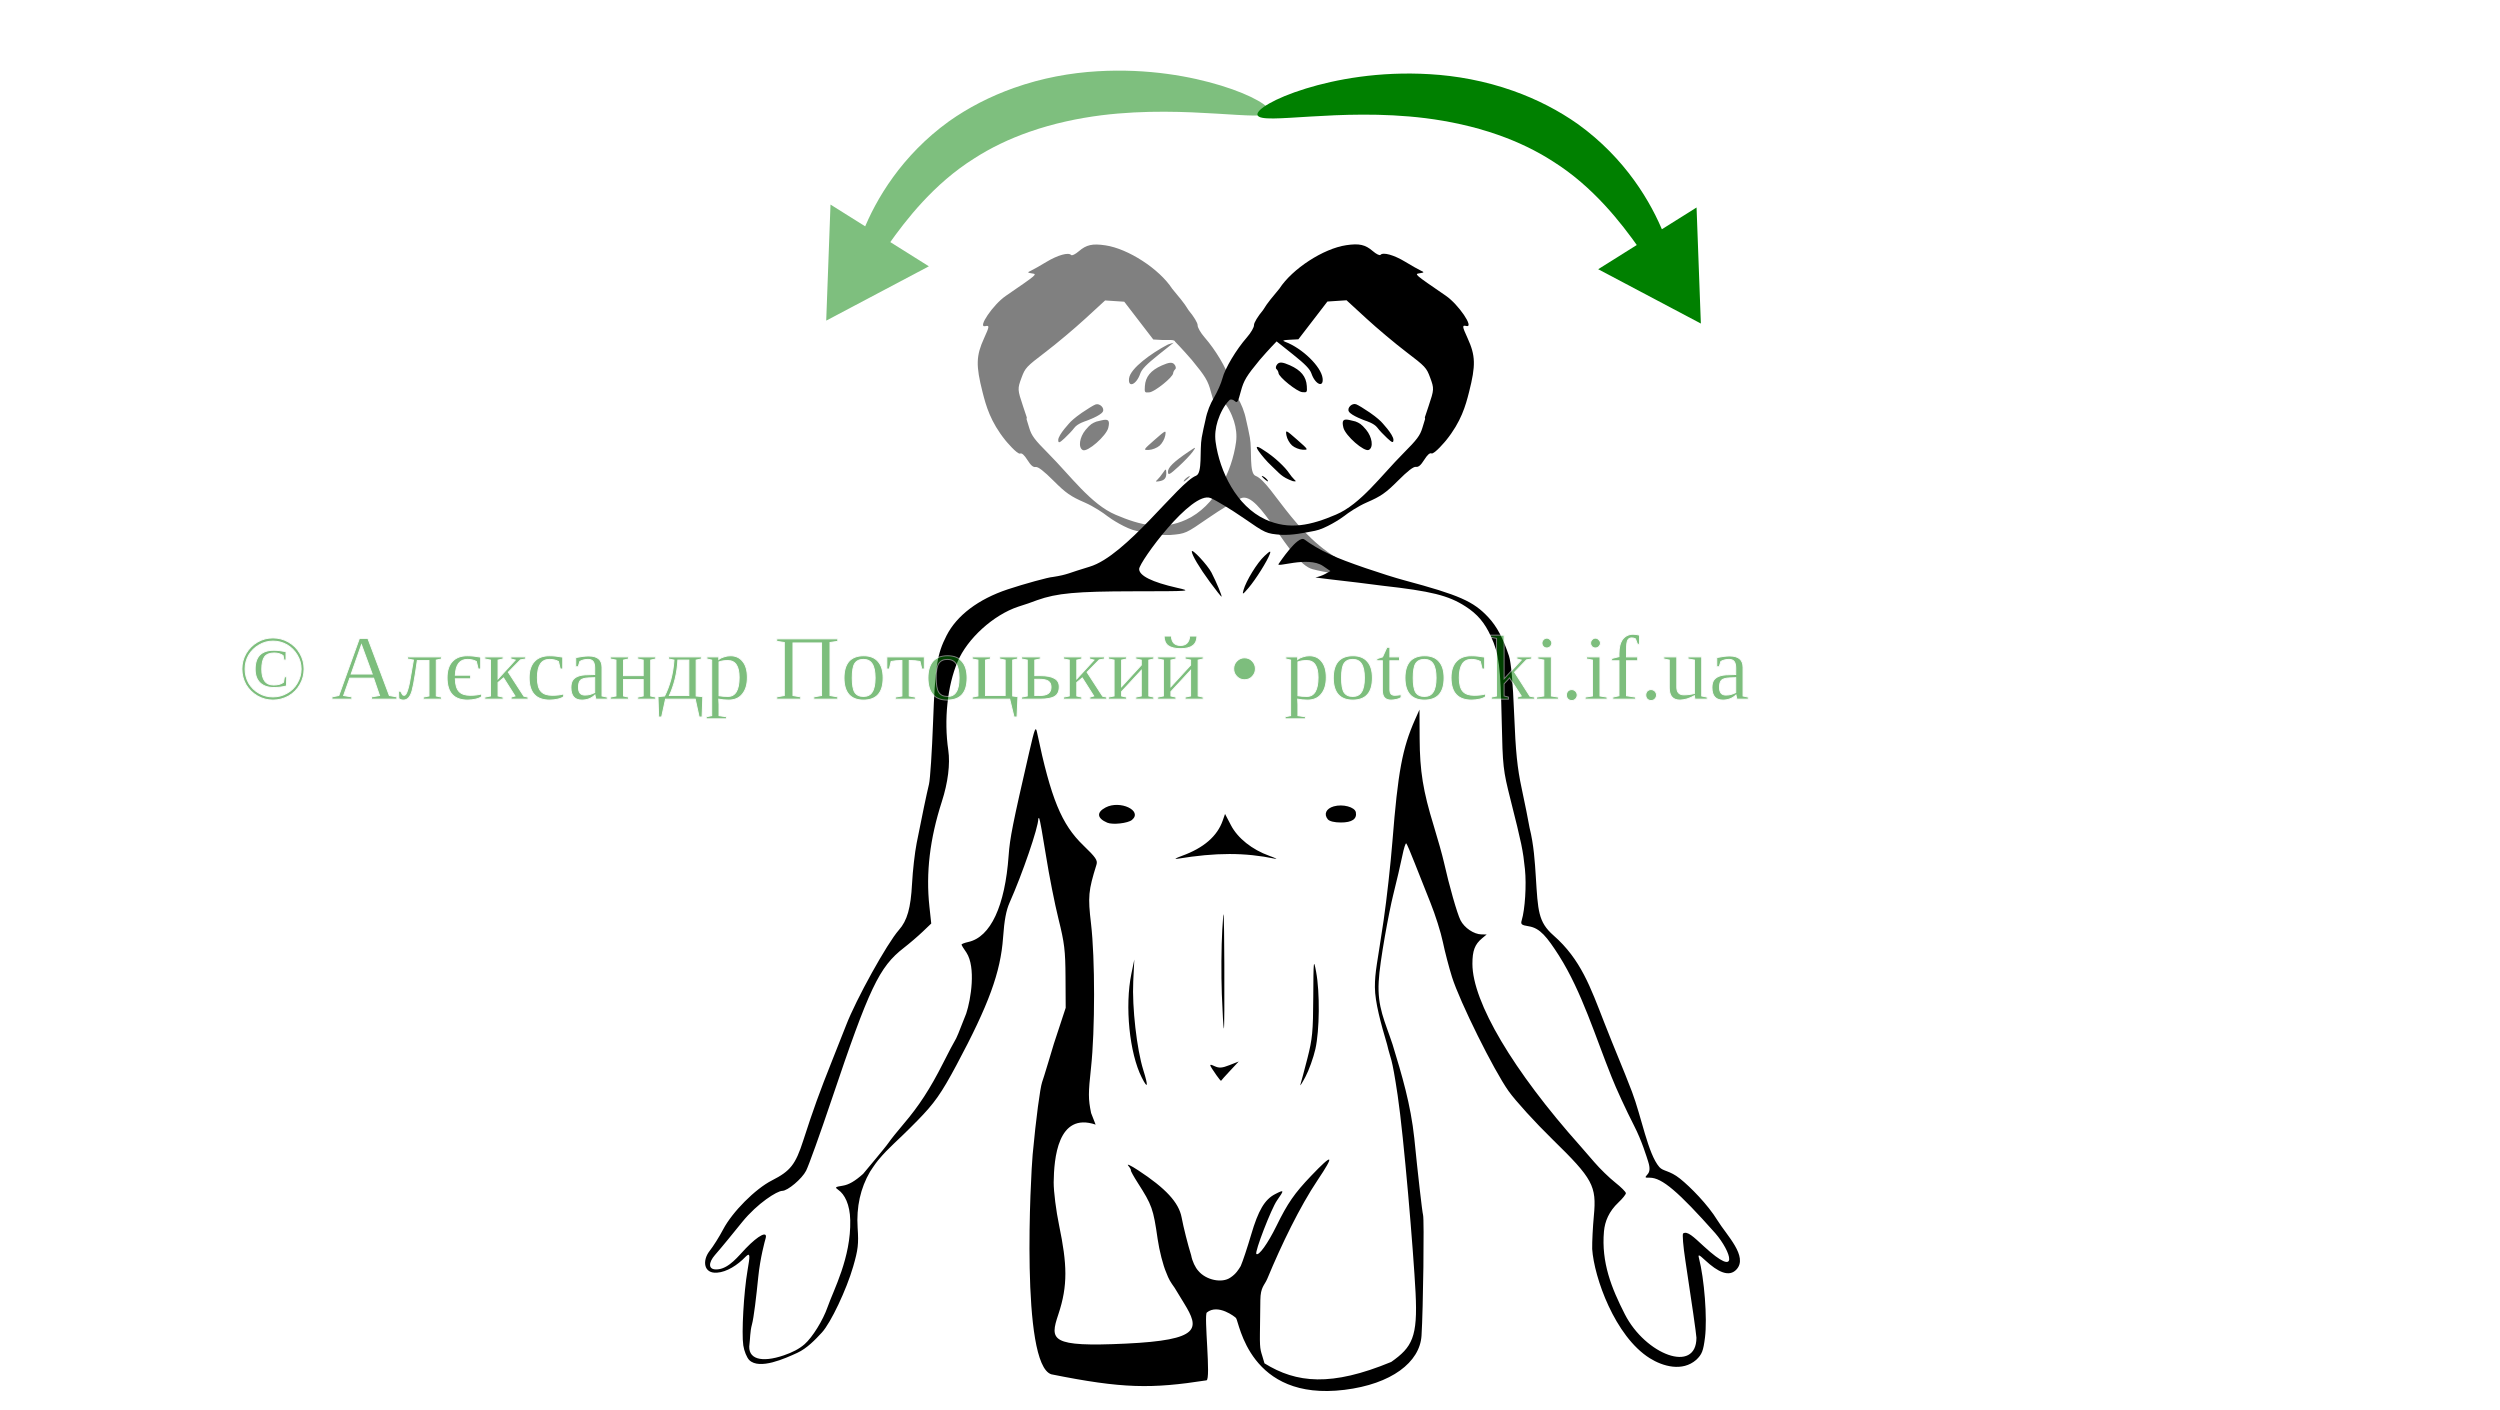
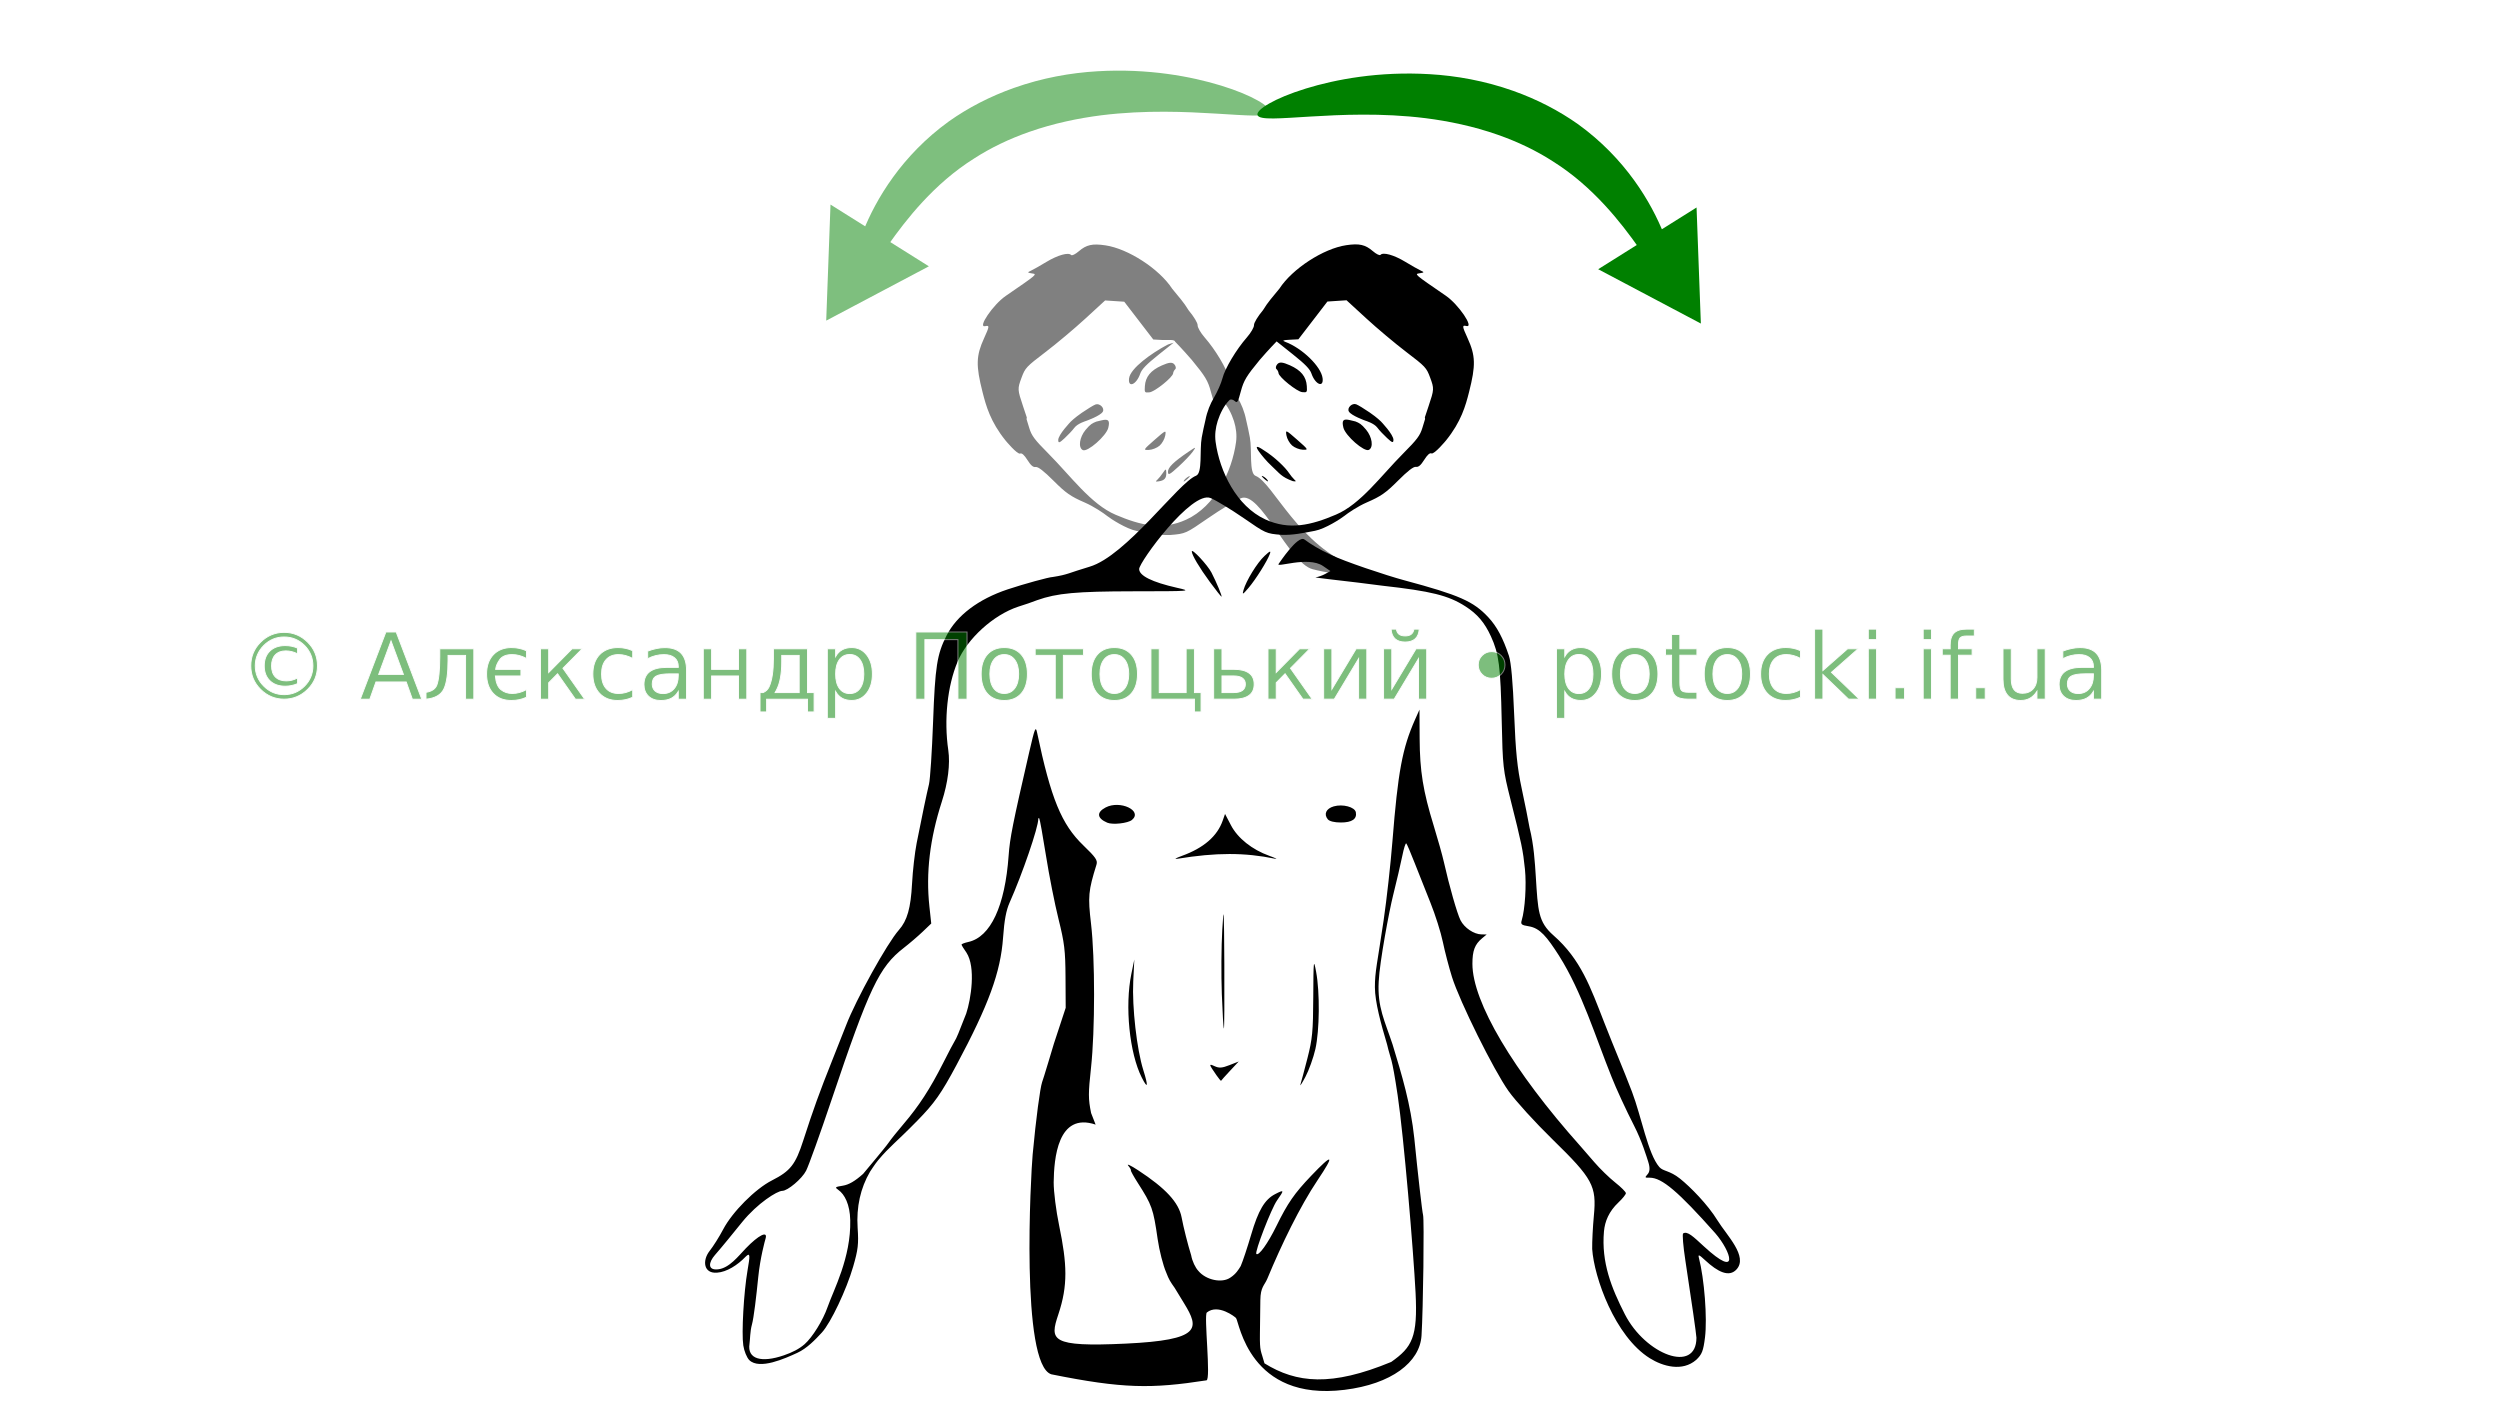
<svg xmlns="http://www.w3.org/2000/svg" width="185.334mm" height="104.479mm" viewBox="0 0 185.334 104.479" version="1.1" id="svg1">
  <defs id="defs1" />
  <g id="layer1" transform="translate(11.11244,-151.0771)">
    <g transform="matrix(1.084678,0,0,1.084678,67.5962,-11.9708)" id="g140" style="display:inline">
      <path id="path134" d="m 11.915,180.532 c -0.277,2.029 -1.433,4.394 -3.398,5.299 -1.639,0.755 -3.13,0.397 -4.829,-0.328 -1.699,-0.724 -3.063,-2.642 -4.615,-4.201 -0.926,-0.93 -1.13,-1.203 -1.288,-1.72 l -0.188,-0.615 0.017,-0.114 -0.255,-0.764 c -0.384,-1.148 -0.387,-1.196 -0.105,-1.955 0.25,-0.674 0.322,-0.751 1.636,-1.751 0.756,-0.576 1.982,-1.605 2.725,-2.288 l 1.351,-1.241 0.654,0.043 0.654,0.043 0.992,1.291 0.992,1.291 0.607,0.034 c 0.376,0.019 0.834,-0.055 0.882,0.107 -0.096,0.079 -0.033,0.029 -0.096,0.079 -0.143,0.054 -0.303,0.076 -0.447,0.152 -1.032,0.543 -2.513,1.588 -2.601,2.284 -0.086,0.683 0.504,0.436 0.762,-0.318 h -3.8e-5 c 0.104,-0.305 0.424,-0.635 1.26,-1.302 l 1.12,-0.893 c 0,0 0.524,0.532 1.156,1.266 0.908,1.102 1.091,1.406 1.286,2.133 0.209,0.783 0.242,0.834 0.435,0.665 0.115,-0.101 0.27,-0.125 0.345,-0.053 0.344,0.329 0.641,0.904 0.806,1.425 0.145,0.457 0.207,0.957 0.142,1.432 z m 0.694,-1.488 c -9e-6,-2e-5 3.8e-5,-1e-5 2.9e-5,-3e-5 -0.116,-0.604 -0.338,-1.126 -0.577,-1.528 -0.239,-0.402 -0.503,-0.999 -0.586,-1.327 -0.172,-0.679 -0.94,-1.965 -1.676,-2.806 -0.274,-0.313 -0.49,-0.689 -0.481,-0.834 0.01,-0.15 -0.257,-0.593 -0.615,-1.021 -0.343,-0.568 -0.652,-0.891 -1.125,-1.476 -0.881,-1.355 -3.003,-2.733 -4.564,-2.965 -0.889,-0.132 -1.3,-0.04 -1.818,0.406 -0.234,0.202 -0.469,0.317 -0.522,0.256 -0.178,-0.203 -0.916,0.003 -1.694,0.473 -0.424,0.257 -0.898,0.525 -1.054,0.597 -0.258,0.119 -0.252,0.135 0.064,0.186 0.375,0.06 0.409,0.032 -1.788,1.54 -0.859,0.59 -1.95,2.194 -1.406,2.067 0.308,-0.072 0.301,0.005 -0.073,0.823 -0.55,1.204 -0.568,1.86 -0.101,3.698 0.233,0.917 0.534,2.016 1.571,3.297 l 9.5e-6,6e-5 c 0,0 0.801,0.97 0.996,0.888 0.117,-0.049 0.278,0.094 0.498,0.443 0.234,0.372 0.392,0.505 0.565,0.476 0.163,-0.027 0.558,0.278 1.226,0.947 0.831,0.833 1.165,1.065 2.127,1.482 0.628,0.272 1.303,0.735 1.535,0.922 0.232,0.187 1.309,0.885 2.011,1.019 0.787,0.15 1.524,0.309 2.299,0.276 1.05,-0.085 1.065,-0.102 2.585,-1.151 0.866,-0.596 1.878,-1.21 2.25,-1.363 1.292,-0.531 3.274,4.419 4.882,4.85 1.608,0.431 6.122,0.987 3.102,-0.085 -4.027,-1.429 -5.797,-5.832 -6.989,-6.291 -0.456,-0.176 -0.233,-1.747 -0.39,-2.614 -0.072,-0.398 -0.163,-0.805 -0.252,-1.186 z m -3.929,3.837 c -0.135,0.068 -0.285,0.203 -0.334,0.301 -0.049,0.098 0.061,0.042 0.245,-0.123 0.184,-0.165 0.224,-0.245 0.09,-0.178 z m 0.271,-1.684 c 0.255,-0.36 0.242,-0.359 -0.295,0.005 -1.015,0.689 -1.402,1.069 -1.393,1.367 0.007,0.252 0.1,0.206 0.714,-0.353 0.388,-0.354 0.827,-0.812 0.974,-1.02 z m -1.803,1.437 c -0.01,-0.291 -0.033,-0.291 -0.227,-0.003 -0.119,0.177 -0.291,0.39 -0.383,0.473 -0.148,0.135 -0.137,0.147 0.099,0.112 0.384,-0.057 0.523,-0.215 0.511,-0.583 z m -0.074,-2.541 c 0.069,-0.4 0.05,-0.393 -0.729,0.291 -0.779,0.684 -0.789,0.701 -0.384,0.685 0.229,-0.009 0.557,-0.14 0.729,-0.291 0.172,-0.151 0.345,-0.459 0.384,-0.685 z m 0.542,-4.263 c 0.006,-0.087 0.069,-0.21 0.142,-0.274 0.072,-0.063 0.045,-0.214 -0.061,-0.335 -0.143,-0.163 -0.364,-0.143 -0.856,0.076 -0.761,0.339 -1.116,0.773 -1.158,1.418 -0.028,0.434 -0.017,0.449 0.311,0.419 0.36,-0.032 1.605,-1.032 1.622,-1.304 z m -4.433,3.727 c 0.122,-0.5 0.013,-0.623 -0.453,-0.51 l -0.37,0.089 c -0.264,0.109 -0.392,0.16 -0.729,0.564 -0.421,0.51 -0.517,1.209 -0.19,1.38 0.312,0.164 1.607,-0.967 1.743,-1.524 z m -3.421,0.845 c 0.006,0.219 0.084,0.195 0.432,-0.129 0.233,-0.218 0.524,-0.519 0.67,-0.716 0.22,-0.297 0.805,-0.47 0.805,-0.47 0,0 0.98,-0.346 1.14,-0.631 l -2.85e-5,-4e-5 c 0.139,-0.247 -0.216,-0.597 -0.499,-0.493 -0.131,0.048 -0.55,0.303 -0.931,0.565 -0.511,0.352 -0.76,0.607 -0.76,0.607 0,0 -0.868,0.899 -0.858,1.268 z" style="opacity:1;fill:#808080;stroke-width:0.15" />
      <path style="fill:#000000;stroke-width:0.15" d="m 10.518,180.52 c 0.277,2.029 1.433,4.394 3.398,5.299 1.639,0.755 3.13,0.397 4.829,-0.328 1.699,-0.724 3.063,-2.642 4.615,-4.201 0.926,-0.93 1.13,-1.203 1.288,-1.72 l 0.188,-0.615 -0.017,-0.114 0.255,-0.764 c 0.384,-1.148 0.387,-1.196 0.105,-1.955 -0.25,-0.674 -0.322,-0.751 -1.636,-1.751 -0.756,-0.576 -1.982,-1.605 -2.725,-2.288 l -1.351,-1.241 -0.654,0.043 -0.654,0.043 -0.992,1.291 -0.992,1.291 -0.598,0.03 c -0.458,0.023 -0.528,0.056 -0.298,0.143 1.166,0.439 2.451,1.69 2.551,2.483 0.086,0.683 -0.504,0.436 -0.762,-0.318 h 3.8e-5 c -0.104,-0.305 -0.424,-0.635 -1.26,-1.302 l -1.12,-0.893 c 0,0 -0.524,0.532 -1.156,1.266 -0.908,1.102 -1.091,1.406 -1.286,2.133 -0.209,0.783 -0.242,0.834 -0.435,0.665 -0.115,-0.101 -0.27,-0.125 -0.345,-0.053 -0.344,0.329 -0.641,0.904 -0.806,1.425 -0.145,0.457 -0.207,0.957 -0.142,1.432 z m 5.796,43.922 c 0.054,-0.165 0.27,-0.974 0.481,-1.798 0.338,-1.32 0.386,-1.819 0.398,-4.186 0.013,-2.549 0.023,-2.638 0.194,-1.723 0.263,1.404 0.238,4.006 -0.049,5.28 -0.134,0.593 -0.441,1.449 -0.682,1.903 -0.241,0.453 -0.395,0.689 -0.341,0.524 z M 5.473,223.969 c -0.845,-1.668 -1.168,-4.891 -0.712,-7.095 l 0.201,-0.974 -0.073,1.498 c -0.086,1.755 0.242,4.635 0.689,6.062 0.353,1.124 0.31,1.329 -0.105,0.508 z m 5.107,-0.156 c -0.54,-0.78 -0.547,-0.815 -0.127,-0.623 0.307,0.14 0.507,0.126 1.014,-0.074 l 0.631,-0.248 -0.592,0.634 c -0.326,0.349 -0.602,0.656 -0.613,0.683 -0.012,0.027 -0.152,-0.141 -0.313,-0.372 z m 0.363,-5.553 c -0.048,-1.298 -0.035,-3.27 0.03,-4.383 0.104,-1.796 0.119,-1.531 0.141,2.36 0.013,2.411 6.7e-5,4.383 -0.03,4.383 -0.03,0 -0.093,-1.062 -0.141,-2.36 z m 23.057,-2.607 c -0.842,-1.309 -1.307,-1.902 -2.076,-2.025 -0.505,-0.081 -0.568,-0.134 -0.485,-0.409 0.227,-0.749 0.332,-2.412 0.221,-3.493 -0.134,-1.298 -0.224,-1.737 -0.988,-4.765 -0.506,-2.009 -0.532,-2.237 -0.6,-5.394 -0.08,-3.712 -0.187,-4.553 -0.736,-5.753 -0.433,-0.947 -0.931,-1.532 -1.754,-2.058 -1.16,-0.742 -2.326,-1.032 -5.656,-1.405 l -1.676,-0.213 c -0.871,-0.106 -3.059,-0.346 -2.894,-0.363 0.165,-0.018 0.459,-0.121 0.654,-0.229 l 0.355,-0.197 -0.505,-0.346 c -1.032,-0.707 -3.318,0.176 -3.025,-0.158 0.032,-0.036 1.309,-1.982 1.751,-1.655 0.442,0.326 1.032,0.692 1.807,1.045 0.871,0.439 3.798,1.417 5.032,1.748 3.749,1.007 4.718,1.434 5.737,2.531 0.578,0.622 1.006,1.424 1.405,2.634 0.148,0.447 0.267,1.785 0.355,3.971 0.104,2.603 0.213,3.675 0.517,5.095 0.212,0.989 0.454,2.198 0.538,2.686 0.291,1.15 0.364,2.374 0.425,3.327 0.148,2.338 0.157,3.103 1.212,4.026 1.864,1.633 2.53,3.552 3.453,5.919 0.759,1.945 1.297,3.162 1.906,4.758 0.652,1.708 1.09,4.25 1.873,5.154 0.267,0.301 0.702,0.223 1.411,0.79 0.709,0.567 1.891,1.761 2.559,2.849 0.629,1.023 2.116,2.474 1.303,3.358 -0.504,0.549 -1.269,0.184 -2.146,-0.631 -0.41,-0.382 -0.49,-0.413 -0.426,-0.169 0.375,1.435 0.582,4.141 0.419,5.447 -0.117,0.928 -0.205,1.154 -0.598,1.53 -0.949,0.828 -2.281,0.452 -3.179,-0.112 -2.382,-1.495 -3.806,-5.529 -3.933,-7.465 -0.009,-0.494 0.043,-1.514 0.114,-2.265 0.195,-2.045 -0.068,-2.53 -2.825,-5.223 -1.184,-1.156 -2.535,-2.641 -3.003,-3.3 -1.016,-1.431 -3.335,-6.107 -3.867,-7.796 -0.208,-0.662 -0.489,-1.74 -0.625,-2.395 -0.135,-0.656 -0.519,-1.867 -0.852,-2.693 -0.333,-0.825 -0.821,-2.054 -1.084,-2.731 -0.263,-0.677 -0.517,-1.268 -0.564,-1.315 -0.047,-0.047 -0.17,0.338 -0.273,0.855 -0.104,0.517 -0.389,1.741 -0.634,2.719 -0.245,0.978 -0.917,4.504 -0.978,5.87 -0.099,1.758 0.423,2.702 0.948,4.298 0.638,2.086 1.239,4.094 1.485,6.41 0.237,2.391 0.54,5.039 0.599,5.245 0.087,0.301 0.008,6.412 -0.105,8.24 -0.112,1.827 -2.062,3.315 -5.262,3.709 -6.525,0.805 -7.188,-4.625 -7.417,-4.908 -0.056,-0.07 -1.225,-0.998 -1.994,-0.378 -0.215,0.174 0.293,4.588 -0.025,4.637 -3.754,0.582 -5.709,0.573 -10.603,-0.412 -2.12,-0.673 -1.401,-13.696 -1.277,-15.024 0.232,-2.493 0.509,-4.534 0.645,-4.942 0.043,-0.07 0.807,-2.633 0.807,-2.633 l 0.806,-2.449 -0.012,-2.098 c -0.01,-1.823 -0.073,-2.343 -0.479,-3.971 -0.257,-1.03 -0.643,-2.984 -0.858,-4.341 -0.215,-1.357 -0.421,-2.498 -0.457,-2.535 -0.037,-0.037 -0.067,-0.021 -0.067,0.036 0,0.586 -1.088,3.759 -1.958,5.711 -0.238,0.533 -0.365,1.211 -0.449,2.398 -0.168,2.369 -0.981,4.593 -3.189,8.72 -1.044,1.951 -1.502,2.601 -2.675,3.797 -1.533,1.564 -1.864,1.732 -2.679,2.704 -0.204,0.243 -0.548,0.777 -0.548,0.777 -0.658,1.128 -0.942,2.414 -0.849,3.833 0.074,1.12 0.031,1.492 -0.304,2.651 -0.457,1.581 -1.533,3.851 -2.135,4.505 -0.452,0.491 -1.023,1.09 -1.685,1.394 -0.829,0.382 -2.584,1.177 -3.28,0.497 -0.17,-0.17 -0.353,-0.617 -0.411,-1.007 -0.126,-0.84 0.031,-3.617 0.29,-5.127 0.17,-0.991 0.204,-1.27 -0.138,-0.927 -0.537,0.562 -1.284,1.043 -1.944,1.084 -0.924,0.076 -1.021,-0.824 -0.516,-1.477 0.251,-0.316 0.671,-0.982 0.933,-1.482 0.627,-1.194 2.195,-2.768 3.333,-3.346 1.264,-0.642 1.611,-1.084 2.142,-2.732 0.679,-2.105 1.111,-3.302 1.976,-5.469 0.427,-1.071 0.854,-2.15 0.949,-2.398 0.673,-1.759 2.806,-5.61 3.611,-6.518 0.569,-0.643 0.81,-1.493 0.898,-3.169 0.046,-0.878 0.188,-2.125 0.316,-2.772 0.366,-1.853 0.684,-3.372 0.842,-4.023 0.08,-0.33 0.206,-2.251 0.28,-4.271 0.139,-3.78 0.269,-4.608 0.921,-5.888 0.699,-1.373 2.175,-2.488 4.174,-3.155 1.109,-0.37 2.848,-0.847 3.087,-0.847 1.055,-0.165 1.056,-0.269 2.51,-0.701 2.503,-0.735 6.088,-5.76 7.279,-6.219 0.456,-0.176 0.233,-1.747 0.39,-2.614 0.072,-0.398 0.163,-0.805 0.252,-1.186 h -7.59e-5 c 9.5e-6,-2e-5 -3.8e-5,-1e-5 -2.85e-5,-3e-5 0.116,-0.604 0.338,-1.126 0.577,-1.528 0.239,-0.402 0.503,-0.999 0.586,-1.327 0.172,-0.679 0.94,-1.965 1.676,-2.806 0.274,-0.313 0.49,-0.689 0.481,-0.834 -0.01,-0.15 0.257,-0.593 0.615,-1.021 0.343,-0.568 0.652,-0.891 1.125,-1.476 0.881,-1.355 3.003,-2.733 4.564,-2.965 0.889,-0.132 1.3,-0.04 1.818,0.406 0.234,0.202 0.469,0.317 0.522,0.256 0.178,-0.203 0.916,0.003 1.694,0.473 0.424,0.257 0.898,0.525 1.054,0.597 0.258,0.119 0.252,0.135 -0.064,0.186 -0.375,0.06 -0.409,0.032 1.788,1.54 0.859,0.59 1.95,2.194 1.406,2.067 -0.308,-0.072 -0.301,0.005 0.073,0.823 0.55,1.204 0.568,1.86 0.101,3.698 -0.233,0.917 -0.534,2.016 -1.571,3.297 l -9e-6,6e-5 c 0,0 -0.801,0.97 -0.996,0.888 -0.117,-0.049 -0.278,0.094 -0.498,0.443 -0.234,0.372 -0.392,0.505 -0.565,0.476 -0.163,-0.027 -0.558,0.278 -1.226,0.947 -0.831,0.833 -1.165,1.065 -2.127,1.482 -0.628,0.272 -1.303,0.735 -1.535,0.922 -0.232,0.187 -1.309,0.885 -2.011,1.019 -0.787,0.15 -1.524,0.309 -2.299,0.276 -1.05,-0.085 -1.065,-0.102 -2.585,-1.151 -0.866,-0.596 -1.878,-1.21 -2.25,-1.363 -1.292,-0.531 -4.882,4.375 -4.882,4.85 0,0.458 0.877,0.894 2.574,1.28 1.043,0.237 1.039,0.238 -2.975,0.243 -3.892,0.006 -5.225,0.128 -6.567,0.605 -0.759,0.287 -0.418,0.15 -1.296,0.446 -1.699,0.564 -3.485,2.186 -4.148,3.767 -0.696,1.66 -0.937,3.962 -0.633,6.041 0.138,0.943 -0.022,2.219 -0.443,3.521 -0.819,2.539 -1.095,4.866 -0.848,7.16 l 0.126,1.166 -0.583,0.557 c -0.321,0.307 -0.904,0.806 -1.297,1.111 -1.679,1.301 -2.356,2.726 -4.937,10.394 -0.778,2.312 -1.559,4.487 -1.736,4.833 -0.281,0.551 -1.259,1.377 -1.631,1.377 -0.341,0 -1.69,0.84 -2.737,2.13 -0.644,0.794 -1.36,1.682 -1.863,2.256 -0.431,0.492 -0.526,1.053 0.208,0.977 0.774,-0.08 1.401,-0.915 1.898,-1.43 h 10e-6 c 0.88,-0.913 1.519,-1.231 1.355,-0.674 -0.043,0.144 -0.369,1.321 -0.501,2.639 -0.132,1.319 -0.304,2.789 -0.432,3.242 -0.128,0.453 -0.124,1.046 -0.166,1.318 -0.162,1.044 0.815,1.31 2.35,0.782 0.571,-0.196 1.038,-0.43 1.413,-0.757 0.539,-0.473 1.259,-1.636 1.574,-2.542 0.405,-1.165 1.605,-3.367 1.549,-5.934 -0.024,-1.088 -0.387,-1.773 -0.81,-2.069 -0.26,-0.182 -0.235,-0.206 0.304,-0.292 0.408,-0.065 0.831,-0.311 1.386,-0.807 0,0 0.582,-0.693 0.869,-1.044 0.295,-0.362 0.738,-0.886 0.876,-1.092 0.138,-0.206 0.598,-0.779 1.02,-1.274 1.037,-1.213 1.82,-2.417 2.681,-4.121 0.396,-0.783 0.768,-1.491 0.827,-1.573 0.094,-0.132 0.283,-0.585 0.774,-1.857 0.325,-0.981 0.667,-3.154 0.016,-4.16 -0.185,-0.26 -0.336,-0.507 -0.336,-0.549 0,-0.043 0.207,-0.123 0.461,-0.179 1.524,-0.335 2.513,-2.456 2.758,-5.917 0.084,-1.186 0.275,-2.143 1.403,-7.043 0.387,-1.68 0.443,-1.819 0.541,-1.349 0.948,4.517 1.669,6.273 3.165,7.711 0.845,0.813 0.985,1.018 0.895,1.309 -0.559,1.8 -0.593,2.169 -0.372,4.052 0.277,2.366 0.276,7.272 -0.002,9.831 -0.192,1.762 -0.191,2.129 0.006,3.097 l 0.308,0.791 c -2.599,-0.88 -2.845,2.34 -2.866,3.946 -9.492e-4,0.643 0.162,1.932 0.373,2.95 0.547,2.641 0.608,4.094 -0.055,6.076 -0.588,1.758 -0.575,2.241 4.61,1.996 5.185,-0.245 5.029,-1.044 3.992,-2.743 l -0.652,-1.068 c -0.293,-0.416 -0.391,-0.559 -0.576,-1.048 -0.211,-0.476 -0.473,-1.499 -0.586,-2.285 -0.299,-2.081 -0.383,-2.319 -1.364,-3.852 -0.278,-0.434 -0.487,-0.814 -0.464,-0.843 0.022,-0.03 -0.06,-0.177 -0.184,-0.327 -0.124,-0.15 0.179,-0.009 0.672,0.314 1.892,1.238 2.786,2.206 2.978,3.227 0.13,0.689 0.426,1.863 0.651,2.582 0.077,0.421 0.287,0.852 0.495,1.074 0.522,0.629 1.616,0.857 2.188,0.456 0.379,-0.247 0.555,-0.54 0.706,-0.789 0.138,-0.313 0.458,-1.277 0.712,-2.142 0.488,-1.664 0.925,-2.404 1.637,-2.772 0.631,-0.326 0.641,-0.293 0.131,0.431 -0.389,0.552 -1.539,3.528 -1.413,3.656 0.158,0.16 0.785,-0.712 1.375,-1.914 0.767,-1.563 1.221,-2.219 2.367,-3.421 1.507,-1.58 1.639,-1.487 0.435,0.307 -1.201,1.792 -2.46,4.391 -3.422,6.71 -0.198,0.478 -0.469,0.561 -0.481,1.475 l -0.029,2.297 c -0.016,1.286 0.069,1.116 0.311,2.023 2.187,1.357 4.566,1.6 8.664,-0.096 1.434,-1.01 1.816,-1.7 1.663,-4.725 -0.145,-2.851 -0.804,-10.667 -1.223,-13.486 -0.419,-2.819 -0.472,-2.395 -0.723,-3.484 -0.421,-1.42 -0.829,-2.892 -0.834,-3.914 -0.005,-1.057 0.169,-1.665 0.599,-4.59 0.206,-1.401 0.476,-3.829 0.6,-5.394 0.377,-4.746 0.676,-6.352 1.548,-8.316 l 0.3,-0.674 0.011,1.972 c 0.012,2.229 0.232,3.59 0.964,5.97 0.279,0.907 0.59,2.019 0.692,2.472 0.366,1.632 0.908,3.53 1.137,3.981 0.265,0.522 0.916,0.961 1.437,0.968 l 0.351,0.005 -0.315,0.263 c -0.498,0.416 -0.659,0.843 -0.659,1.744 0,2.603 2.788,7.313 7.366,12.442 0.147,0.165 0.58,0.664 0.963,1.11 0.382,0.446 1.025,1.071 1.428,1.39 0.403,0.318 0.732,0.648 0.732,0.733 0,0.085 -0.229,0.37 -0.509,0.633 -0.647,0.609 -0.929,1.295 -0.989,1.976 -0.189,2.124 0.513,3.875 1.426,5.664 1.413,2.767 4.889,4.088 4.894,1.606 -0.009,-0.242 -0.325,-2.452 -0.758,-5.288 -0.148,-0.972 -0.216,-1.8 -0.151,-1.84 0.291,-0.18 0.691,0.213 1.418,0.883 2.494,2.3 1.861,0.345 0.775,-0.902 h 2.9e-5 c -2.532,-2.85 -3.643,-3.791 -4.473,-3.791 -0.311,0 -0.38,0.02 -0.147,-0.238 0.136,-0.151 0.187,-0.399 0.038,-0.858 -0.094,-0.289 -0.426,-1.412 -0.966,-2.463 h 1e-5 c -0.539,-1.051 -1.232,-2.551 -1.538,-3.334 -1.089,-2.703 -2.028,-5.808 -3.58,-8.263 z M 8.216,208.814 c 1.491,-0.541 2.415,-1.342 2.79,-2.416 l 0.157,-0.45 0.404,0.773 c 0.463,0.887 1.443,1.667 2.624,2.091 0.423,0.152 0.6,0.241 0.394,0.198 -2.074,-0.43 -4.038,-0.429 -6.668,0.002 -0.266,0.044 -0.143,-0.037 0.3,-0.198 z m -5.1,-2.266 c -0.707,-0.302 -0.752,-0.706 -0.117,-1.041 0.989,-0.521 2.559,0.222 1.801,0.852 -0.274,0.227 -1.319,0.345 -1.684,0.189 z m 15.071,-0.232 c -0.292,-0.352 -0.117,-0.735 0.407,-0.885 0.615,-0.176 1.44,0.044 1.509,0.404 0.088,0.459 -0.264,0.699 -1.023,0.699 -0.44,0 -0.782,-0.083 -0.893,-0.218 z m -8.065,-16.228 c -0.714,-0.97 -1.232,-1.845 -1.232,-2.082 0,-0.227 1.084,0.938 1.345,1.445 0.352,0.684 0.752,1.648 0.685,1.648 -0.029,0 -0.388,-0.455 -0.798,-1.011 z m 2.302,0.562 c 0.179,-0.638 0.932,-1.864 1.431,-2.329 0.38,-0.354 0.455,-0.383 0.371,-0.144 -0.166,0.473 -0.967,1.748 -1.458,2.323 -0.403,0.471 -0.438,0.486 -0.344,0.15 z m 1.329,-7.782 c 0.135,0.068 0.285,0.203 0.334,0.301 0.049,0.098 -0.061,0.042 -0.245,-0.123 -0.184,-0.165 -0.224,-0.245 -0.09,-0.178 z m 1.76,-0.249 c 0.119,0.177 0.291,0.39 0.383,0.473 0.148,0.135 0.137,0.147 -0.099,0.112 -0.798,-0.292 -0.905,-0.536 -1.427,-1.015 -0.388,-0.354 -0.74,-0.798 -0.887,-1.005 v 3.3e-4 c -0.255,-0.36 -0.213,-0.46 0.323,-0.096 0.77,0.476 1.49,1.202 1.707,1.531 z m -0.153,-2.539 c -0.069,-0.4 -0.05,-0.393 0.729,0.291 0.779,0.684 0.789,0.701 0.384,0.685 -0.229,-0.009 -0.557,-0.14 -0.729,-0.291 -0.172,-0.151 -0.345,-0.459 -0.384,-0.685 z m -0.542,-4.263 c -0.006,-0.087 -0.069,-0.21 -0.142,-0.274 -0.072,-0.063 -0.045,-0.214 0.061,-0.335 0.143,-0.163 0.364,-0.143 0.856,0.076 0.761,0.339 1.116,0.773 1.158,1.418 0.028,0.434 0.017,0.449 -0.311,0.419 -0.36,-0.032 -1.605,-1.032 -1.622,-1.304 z m 4.433,3.727 c -0.122,-0.5 -0.013,-0.623 0.453,-0.51 l 0.37,0.089 c 0.264,0.109 0.392,0.16 0.729,0.564 0.421,0.51 0.517,1.209 0.19,1.38 -0.312,0.164 -1.607,-0.967 -1.743,-1.524 z m 3.421,0.845 c -0.006,0.219 -0.084,0.195 -0.432,-0.129 -0.233,-0.218 -0.524,-0.519 -0.67,-0.716 -0.22,-0.297 -0.805,-0.47 -0.805,-0.47 0,0 -0.98,-0.346 -1.14,-0.631 l 2.8e-5,-4e-5 c -0.139,-0.247 0.216,-0.597 0.499,-0.493 0.131,0.048 0.55,0.303 0.931,0.565 0.511,0.352 0.76,0.607 0.76,0.607 0,0 0.868,0.899 0.858,1.268 z" id="path135" />
      <g transform="matrix(0.9492542,0,0,0.9492542,-36.26112,140.3319)" style="display:inline;fill:#008000" id="g137">
        <path transform="rotate(69.51944,81.65084,29.72671)" d="m 78.444,26.119 3.968,1.317 3.968,1.317 -3.125,2.778 -3.125,2.778 -0.843,-4.095 z" id="path136" style="opacity:1;fill:#008000;fill-opacity:1;stroke:none;stroke-width:0.148;stroke-miterlimit:4;stroke-dasharray:none;stroke-opacity:1" />
        <path id="path137" d="m 52.296,18.808 c -0.008,-0.025 -0.01,-0.051 -0.006,-0.079 0.004,-0.027 0.013,-0.056 0.028,-0.086 0.03,-0.06 0.081,-0.126 0.153,-0.198 v 0 0 c 0.144,-0.142 0.369,-0.303 0.674,-0.476 v 0 c 0.594,-0.338 1.482,-0.719 2.634,-1.073 v 0 c 2.133,-0.658 5.271,-1.252 8.911,-1.034 1.917,0.111 3.971,0.475 6.017,1.201 1.72,0.61 3.288,1.424 4.675,2.405 0,0 0,0 10e-7,1e-6 3.406,2.462 5.264,5.619 6.182,7.933 0.918,2.315 0.98,3.812 0.617,3.941 -0.363,0.129 -1.108,-1.105 -2.427,-2.972 -1.286,-1.82 -3.287,-4.41 -6.186,-6.228 0,0 -10e-7,-1e-6 -10e-7,-1e-6 -1.183,-0.763 -2.508,-1.405 -3.974,-1.918 C 67.855,19.615 66.08,19.244 64.404,19.031 61.213,18.634 58.24,18.786 56.152,18.91 v 0 c -1.122,0.068 -2.065,0.135 -2.71,0.141 v 0 c -0.336,0.003 -0.606,-0.011 -0.797,-0.048 v 0 0 c -0.098,-0.018 -0.176,-0.043 -0.234,-0.075 -0.029,-0.016 -0.053,-0.033 -0.072,-0.053 -0.02,-0.02 -0.034,-0.043 -0.042,-0.067 z" style="fill:#008000;stroke:none;stroke-width:0.335px;stroke-linecap:butt;stroke-linejoin:miter;stroke-opacity:1" />
      </g>
      <g id="g139" style="display:inline;opacity:0.504;fill:#008000" transform="matrix(-0.9492542,0,0,0.9492542,63.84826,140.1328)">
        <path style="opacity:1;fill:#008000;fill-opacity:1;stroke:none;stroke-width:0.148;stroke-miterlimit:4;stroke-dasharray:none;stroke-opacity:1" id="path138" d="m 78.444,26.119 3.968,1.317 3.968,1.317 -3.125,2.778 -3.125,2.778 -0.843,-4.095 z" transform="rotate(69.51944,81.65084,29.72671)" />
        <path style="opacity:1;fill:#008000;stroke:none;stroke-width:0.335px;stroke-linecap:butt;stroke-linejoin:miter;stroke-opacity:1" d="m 52.296,18.808 c -0.008,-0.025 -0.01,-0.051 -0.006,-0.079 0.004,-0.027 0.013,-0.056 0.028,-0.086 0.03,-0.06 0.081,-0.126 0.153,-0.198 v 0 0 c 0.144,-0.142 0.369,-0.303 0.674,-0.476 v 0 c 0.594,-0.338 1.482,-0.719 2.634,-1.073 v 0 c 2.133,-0.658 5.271,-1.252 8.911,-1.034 1.917,0.111 3.971,0.475 6.017,1.201 1.72,0.61 3.288,1.424 4.675,2.405 0,0 0,0 10e-7,1e-6 3.406,2.462 5.264,5.619 6.182,7.933 0.918,2.315 0.98,3.812 0.617,3.941 -0.363,0.129 -1.108,-1.105 -2.427,-2.972 -1.286,-1.82 -3.287,-4.41 -6.186,-6.228 0,0 -10e-7,-1e-6 -10e-7,-1e-6 -1.183,-0.763 -2.508,-1.405 -3.974,-1.918 C 67.855,19.615 66.08,19.244 64.404,19.031 61.213,18.634 58.24,18.786 56.152,18.91 v 0 c -1.122,0.068 -2.065,0.135 -2.71,0.141 v 0 c -0.336,0.003 -0.606,-0.011 -0.797,-0.048 v 0 0 c -0.098,-0.018 -0.176,-0.043 -0.234,-0.075 -0.029,-0.016 -0.053,-0.033 -0.072,-0.053 -0.02,-0.02 -0.034,-0.043 -0.042,-0.067 z" id="path139" />
      </g>
-       <text xml:space="preserve" style="font-size:6.3px;writing-mode:lr-tb;direction:ltr;fill:#008000;fill-opacity:1;stroke:#f9f9f9;stroke-width:0.066;opacity:0.509" x="-56.295" y="198.107" id="text144">
-         <tspan id="tspan144" style="stroke-width:0.066" x="-56.295" y="198.107">© Алєксандр Потоцький • potocki.if.ua</tspan>
-       </text>
+       <path d="m -53.145,193.538 q 0.468,0 0.871,0.169 0.406,0.169 0.741,0.504 0.335,0.335 0.501,0.738 0.166,0.403 0.166,0.877 0,0.468 -0.166,0.871 -0.166,0.4 -0.501,0.735 -0.335,0.335 -0.741,0.504 -0.403,0.169 -0.871,0.169 -0.468,0 -0.874,-0.169 -0.403,-0.169 -0.738,-0.504 -0.335,-0.335 -0.501,-0.735 -0.166,-0.403 -0.166,-0.871 0,-0.474 0.166,-0.877 0.166,-0.403 0.501,-0.738 0.335,-0.335 0.738,-0.504 0.406,-0.169 0.874,-0.169 z m 0,0.317 q -0.403,0 -0.751,0.145 -0.348,0.145 -0.637,0.434 -0.289,0.289 -0.437,0.643 -0.148,0.351 -0.148,0.751 0,0.397 0.148,0.748 0.148,0.348 0.437,0.637 0.289,0.289 0.637,0.437 0.348,0.145 0.751,0.145 0.406,0 0.754,-0.145 0.351,-0.148 0.64,-0.437 0.286,-0.286 0.428,-0.634 0.145,-0.348 0.145,-0.751 0,-0.409 -0.145,-0.757 -0.145,-0.351 -0.428,-0.637 -0.289,-0.289 -0.64,-0.434 -0.348,-0.145 -0.754,-0.145 z m 0.92,0.754 v 0.397 q -0.203,-0.102 -0.403,-0.151 -0.2,-0.049 -0.403,-0.049 -0.458,0 -0.717,0.271 -0.255,0.268 -0.255,0.751 0,0.489 0.261,0.757 0.265,0.268 0.741,0.268 0.197,0 0.385,-0.046 0.188,-0.049 0.391,-0.154 v 0.391 q -0.206,0.089 -0.418,0.132 -0.209,0.043 -0.425,0.043 -0.664,0 -1.052,-0.375 -0.385,-0.375 -0.385,-1.015 0,-0.643 0.385,-1.015 0.388,-0.372 1.052,-0.372 0.225,0 0.434,0.043 0.209,0.043 0.409,0.126 z m 6.386,-0.483 -0.843,2.286 h 1.689 z m -0.351,-0.612 h 0.704 l 1.75,4.593 h -0.646 l -0.418,-1.178 h -2.07 l -0.418,1.178 h -0.655 z m 2.741,4.593 v -0.471 q 0.56,-0.086 0.732,-0.474 0.209,-0.544 0.209,-1.938 v -0.563 h 2.329 v 3.445 h -0.566 v -2.993 h -1.197 v 0.341 q 0,1.329 -0.271,1.926 -0.289,0.637 -1.237,0.726 z m 5.873,-3.528 q 0.511,0 0.994,0.215 v 0.529 q -0.495,-0.265 -0.969,-0.265 -0.612,0 -0.858,0.345 -0.243,0.341 -0.28,0.664 h 1.729 v 0.452 h -1.747 q 0.058,0.671 0.381,0.935 0.323,0.261 0.775,0.261 0.483,0 0.969,-0.265 v 0.523 q -0.452,0.221 -1.034,0.221 -0.791,0 -1.243,-0.489 -0.449,-0.489 -0.449,-1.32 0,-0.834 0.461,-1.32 0.465,-0.489 1.27,-0.489 z m 1.95,0.083 h 0.563 v 1.618 l 1.597,-1.618 h 0.695 l -1.317,1.332 1.486,2.113 h -0.634 l -1.221,-1.738 -0.606,0.615 v 1.123 h -0.563 z m 6.306,0.132 v 0.529 q -0.24,-0.132 -0.483,-0.197 -0.24,-0.068 -0.486,-0.068 -0.551,0 -0.855,0.351 -0.305,0.348 -0.305,0.978 0,0.631 0.305,0.981 0.305,0.348 0.855,0.348 0.246,0 0.486,-0.065 0.243,-0.068 0.483,-0.2 v 0.523 q -0.237,0.111 -0.492,0.166 -0.252,0.055 -0.538,0.055 -0.778,0 -1.237,-0.489 -0.458,-0.489 -0.458,-1.32 0,-0.843 0.461,-1.326 0.465,-0.483 1.27,-0.483 0.261,0 0.511,0.055 0.249,0.052 0.483,0.16 z m 2.55,1.581 q -0.686,0 -0.951,0.157 -0.265,0.157 -0.265,0.535 0,0.301 0.197,0.48 0.2,0.175 0.541,0.175 0.471,0 0.754,-0.332 0.286,-0.335 0.286,-0.889 v -0.126 z m 1.129,-0.234 v 1.966 h -0.566 v -0.523 q -0.194,0.314 -0.483,0.465 -0.289,0.148 -0.708,0.148 -0.529,0 -0.843,-0.295 -0.311,-0.298 -0.311,-0.797 0,-0.581 0.388,-0.877 0.391,-0.295 1.163,-0.295 h 0.794 v -0.055 q 0,-0.391 -0.258,-0.603 -0.255,-0.215 -0.72,-0.215 -0.295,0 -0.575,0.071 -0.28,0.071 -0.538,0.212 v -0.523 q 0.311,-0.12 0.603,-0.178 0.292,-0.061 0.569,-0.061 0.748,0 1.117,0.388 0.369,0.388 0.369,1.175 z m 1.144,-1.48 h 0.569 v 1.406 h 1.837 v -1.406 h 0.569 v 3.445 h -0.569 v -1.587 h -1.837 v 1.587 h -0.569 z m 4.91,2.993 h 1.643 v -2.541 h -1.191 v 0.431 q 0,1.267 -0.363,1.944 z m -0.821,0 q 0.28,-0.123 0.403,-0.385 0.301,-0.649 0.301,-1.956 v -0.652 h 2.329 v 2.993 h 0.452 v 1.323 h -0.452 v -0.871 h -2.793 v 0.871 h -0.452 v -1.323 z m 4.956,-0.065 v 1.827 h -0.569 v -4.756 h 0.569 v 0.523 q 0.178,-0.308 0.449,-0.455 0.274,-0.151 0.652,-0.151 0.628,0 1.018,0.498 0.394,0.498 0.394,1.31 0,0.812 -0.394,1.31 -0.391,0.498 -1.018,0.498 -0.378,0 -0.652,-0.148 -0.271,-0.151 -0.449,-0.458 z m 1.926,-1.203 q 0,-0.624 -0.258,-0.978 -0.255,-0.357 -0.704,-0.357 -0.449,0 -0.708,0.357 -0.255,0.354 -0.255,0.978 0,0.624 0.255,0.981 0.258,0.354 0.708,0.354 0.449,0 0.704,-0.354 0.258,-0.357 0.258,-0.981 z m 7.054,-2.873 v 4.593 h -0.621 v -4.07 h -2.258 v 4.07 h -0.621 v -4.593 z m 2.547,1.544 q -0.455,0 -0.72,0.357 -0.265,0.354 -0.265,0.972 0,0.618 0.261,0.975 0.265,0.354 0.723,0.354 0.452,0 0.717,-0.357 0.265,-0.357 0.265,-0.972 0,-0.612 -0.265,-0.969 -0.265,-0.36 -0.717,-0.36 z m 0,-0.48 q 0.738,0 1.16,0.48 0.421,0.48 0.421,1.329 0,0.846 -0.421,1.329 -0.421,0.48 -1.16,0.48 -0.741,0 -1.163,-0.48 -0.418,-0.483 -0.418,-1.329 0,-0.849 0.418,-1.329 0.421,-0.48 1.163,-0.48 z m 2.11,0.083 h 3.301 v 0.452 H 0.114 v 2.993 H -0.442 v -2.993 h -1.372 z m 5.414,0.397 q -0.455,0 -0.72,0.357 -0.265,0.354 -0.265,0.972 0,0.618 0.261,0.975 0.265,0.354 0.723,0.354 0.452,0 0.717,-0.357 0.265,-0.357 0.265,-0.972 0,-0.612 -0.265,-0.969 -0.265,-0.36 -0.717,-0.36 z m 0,-0.48 q 0.738,0 1.16,0.48 0.421,0.48 0.421,1.329 0,0.846 -0.421,1.329 -0.421,0.48 -1.16,0.48 -0.741,0 -1.163,-0.48 -0.418,-0.483 -0.418,-1.329 0,-0.849 0.418,-1.329 0.421,-0.48 1.163,-0.48 z m 5.473,3.528 h -2.975 v -3.445 h 0.569 v 2.993 h 1.837 v -2.993 h 0.569 v 2.993 h 0.452 v 1.323 H 9.072 Z m 3.479,-1.021 q 0,-0.277 -0.203,-0.421 -0.2,-0.145 -0.588,-0.145 h -0.806 v 1.135 h 0.806 q 0.388,0 0.588,-0.145 0.203,-0.148 0.203,-0.425 z m -2.166,-2.424 h 0.569 v 1.406 h 0.831 q 0.658,0 1.012,0.252 0.357,0.249 0.357,0.766 0,0.517 -0.357,0.769 -0.354,0.252 -1.012,0.252 h -1.4 z m 3.713,0 h 0.563 v 1.618 l 1.597,-1.618 h 0.695 l -1.317,1.332 1.486,2.113 h -0.634 l -1.221,-1.738 -0.606,0.615 v 1.123 h -0.563 z m 6.755,0 v 3.445 h -0.563 v -2.766 l -1.661,2.766 h -0.726 v -3.445 h 0.563 v 2.759 l 1.658,-2.759 z m 4.094,0 v 3.445 h -0.563 v -2.766 l -1.661,2.766 h -0.726 v -3.445 h 0.563 v 2.759 l 1.658,-2.759 z m -2.436,-1.341 h 0.363 q 0.034,0.231 0.181,0.348 0.151,0.114 0.418,0.114 0.265,0 0.412,-0.114 0.148,-0.114 0.188,-0.348 h 0.363 q -0.031,0.44 -0.274,0.661 -0.243,0.221 -0.689,0.221 -0.446,0 -0.689,-0.221 -0.243,-0.221 -0.274,-0.661 z m 5.956,2.443 q 0,-0.381 0.265,-0.643 0.268,-0.265 0.655,-0.265 0.381,0 0.643,0.265 0.265,0.261 0.265,0.643 0,0.385 -0.265,0.649 -0.265,0.265 -0.649,0.265 -0.385,0 -0.649,-0.265 -0.265,-0.265 -0.265,-0.649 z m 5.916,1.827 v 1.827 h -0.569 v -4.756 h 0.569 v 0.523 q 0.178,-0.308 0.449,-0.455 0.274,-0.151 0.652,-0.151 0.628,0 1.018,0.498 0.394,0.498 0.394,1.31 0,0.812 -0.394,1.31 -0.391,0.498 -1.018,0.498 -0.378,0 -0.652,-0.148 -0.271,-0.151 -0.449,-0.458 z m 1.926,-1.203 q 0,-0.624 -0.258,-0.978 -0.255,-0.357 -0.704,-0.357 -0.449,0 -0.708,0.357 -0.255,0.354 -0.255,0.978 0,0.624 0.255,0.981 0.258,0.354 0.708,0.354 0.449,0 0.704,-0.354 0.258,-0.357 0.258,-0.981 z m 2.861,-1.329 q -0.455,0 -0.72,0.357 -0.265,0.354 -0.265,0.972 0,0.618 0.261,0.975 0.265,0.354 0.723,0.354 0.452,0 0.717,-0.357 0.265,-0.357 0.265,-0.972 0,-0.612 -0.265,-0.969 -0.265,-0.36 -0.717,-0.36 z m 0,-0.48 q 0.738,0 1.16,0.48 0.421,0.48 0.421,1.329 0,0.846 -0.421,1.329 -0.421,0.48 -1.16,0.48 -0.741,0 -1.163,-0.48 -0.418,-0.483 -0.418,-1.329 0,-0.849 0.418,-1.329 0.421,-0.48 1.163,-0.48 z m 3.079,-0.895 v 0.978 h 1.166 v 0.44 h -1.166 v 1.87 q 0,0.421 0.114,0.541 0.117,0.12 0.471,0.12 h 0.581 v 0.474 h -0.581 q -0.655,0 -0.904,-0.243 -0.249,-0.246 -0.249,-0.892 v -1.87 h -0.415 v -0.44 h 0.415 v -0.978 z m 3.245,1.375 q -0.455,0 -0.72,0.357 -0.265,0.354 -0.265,0.972 0,0.618 0.261,0.975 0.265,0.354 0.723,0.354 0.452,0 0.717,-0.357 0.265,-0.357 0.265,-0.972 0,-0.612 -0.265,-0.969 -0.265,-0.36 -0.717,-0.36 z m 0,-0.48 q 0.738,0 1.16,0.48 0.421,0.48 0.421,1.329 0,0.846 -0.421,1.329 -0.421,0.48 -1.16,0.48 -0.741,0 -1.163,-0.48 -0.418,-0.483 -0.418,-1.329 0,-0.849 0.418,-1.329 0.421,-0.48 1.163,-0.48 z m 4.999,0.215 v 0.529 q -0.24,-0.132 -0.483,-0.197 -0.24,-0.068 -0.486,-0.068 -0.551,0 -0.855,0.351 -0.305,0.348 -0.305,0.978 0,0.631 0.305,0.981 0.305,0.348 0.855,0.348 0.246,0 0.486,-0.065 0.243,-0.068 0.483,-0.2 v 0.523 q -0.237,0.111 -0.492,0.166 -0.252,0.055 -0.538,0.055 -0.778,0 -1.237,-0.489 -0.458,-0.489 -0.458,-1.32 0,-0.843 0.461,-1.326 0.465,-0.483 1.27,-0.483 0.261,0 0.511,0.055 0.249,0.052 0.483,0.16 z m 0.963,-1.474 h 0.569 v 2.827 l 1.689,-1.486 h 0.723 l -1.827,1.612 1.904,1.833 h -0.738 l -1.75,-1.683 v 1.683 h -0.569 z m 3.67,1.341 h 0.566 v 3.445 H 55.127 Z m 0,-1.341 h 0.566 v 0.717 H 55.127 Z m 1.83,4.005 h 0.649 v 0.781 h -0.649 z m 1.923,-2.664 h 0.566 v 3.445 h -0.566 z m 0,-1.341 h 0.566 v 0.717 h -0.566 z m 3.495,0 v 0.471 h -0.541 q -0.305,0 -0.425,0.123 -0.117,0.123 -0.117,0.443 v 0.305 h 0.932 v 0.44 h -0.932 v 3.005 H 60.722 v -3.005 h -0.541 v -0.44 h 0.541 v -0.24 q 0,-0.575 0.268,-0.837 0.268,-0.265 0.849,-0.265 z m 0.095,4.005 h 0.649 v 0.781 h -0.649 z m 1.864,-0.578 v -2.086 h 0.566 v 2.064 q 0,0.489 0.191,0.735 0.191,0.243 0.572,0.243 0.458,0 0.723,-0.292 0.268,-0.292 0.268,-0.797 v -1.953 h 0.566 v 3.445 h -0.566 v -0.529 q -0.206,0.314 -0.48,0.468 -0.271,0.151 -0.631,0.151 -0.594,0 -0.901,-0.369 -0.308,-0.369 -0.308,-1.08 z m 1.424,-2.169 z m 4.193,1.797 q -0.686,0 -0.951,0.157 -0.265,0.157 -0.265,0.535 0,0.301 0.197,0.48 0.2,0.175 0.541,0.175 0.471,0 0.754,-0.332 0.286,-0.335 0.286,-0.889 v -0.126 z m 1.129,-0.234 v 1.966 h -0.566 v -0.523 q -0.194,0.314 -0.483,0.465 -0.289,0.148 -0.708,0.148 -0.529,0 -0.843,-0.295 -0.311,-0.298 -0.311,-0.797 0,-0.581 0.388,-0.877 0.391,-0.295 1.163,-0.295 h 0.794 v -0.055 q 0,-0.391 -0.258,-0.603 -0.255,-0.215 -0.72,-0.215 -0.295,0 -0.575,0.071 -0.28,0.071 -0.538,0.212 v -0.523 q 0.311,-0.12 0.603,-0.178 0.292,-0.061 0.569,-0.061 0.748,0 1.117,0.388 0.369,0.388 0.369,1.175 z" id="text144" style="font-size:6.3px;opacity:0.509;fill:#008000;stroke:#f9f9f9;stroke-width:0.066" aria-label="© Алєксандр Потоцький • potocki.if.ua" />
    </g>
  </g>
</svg>
